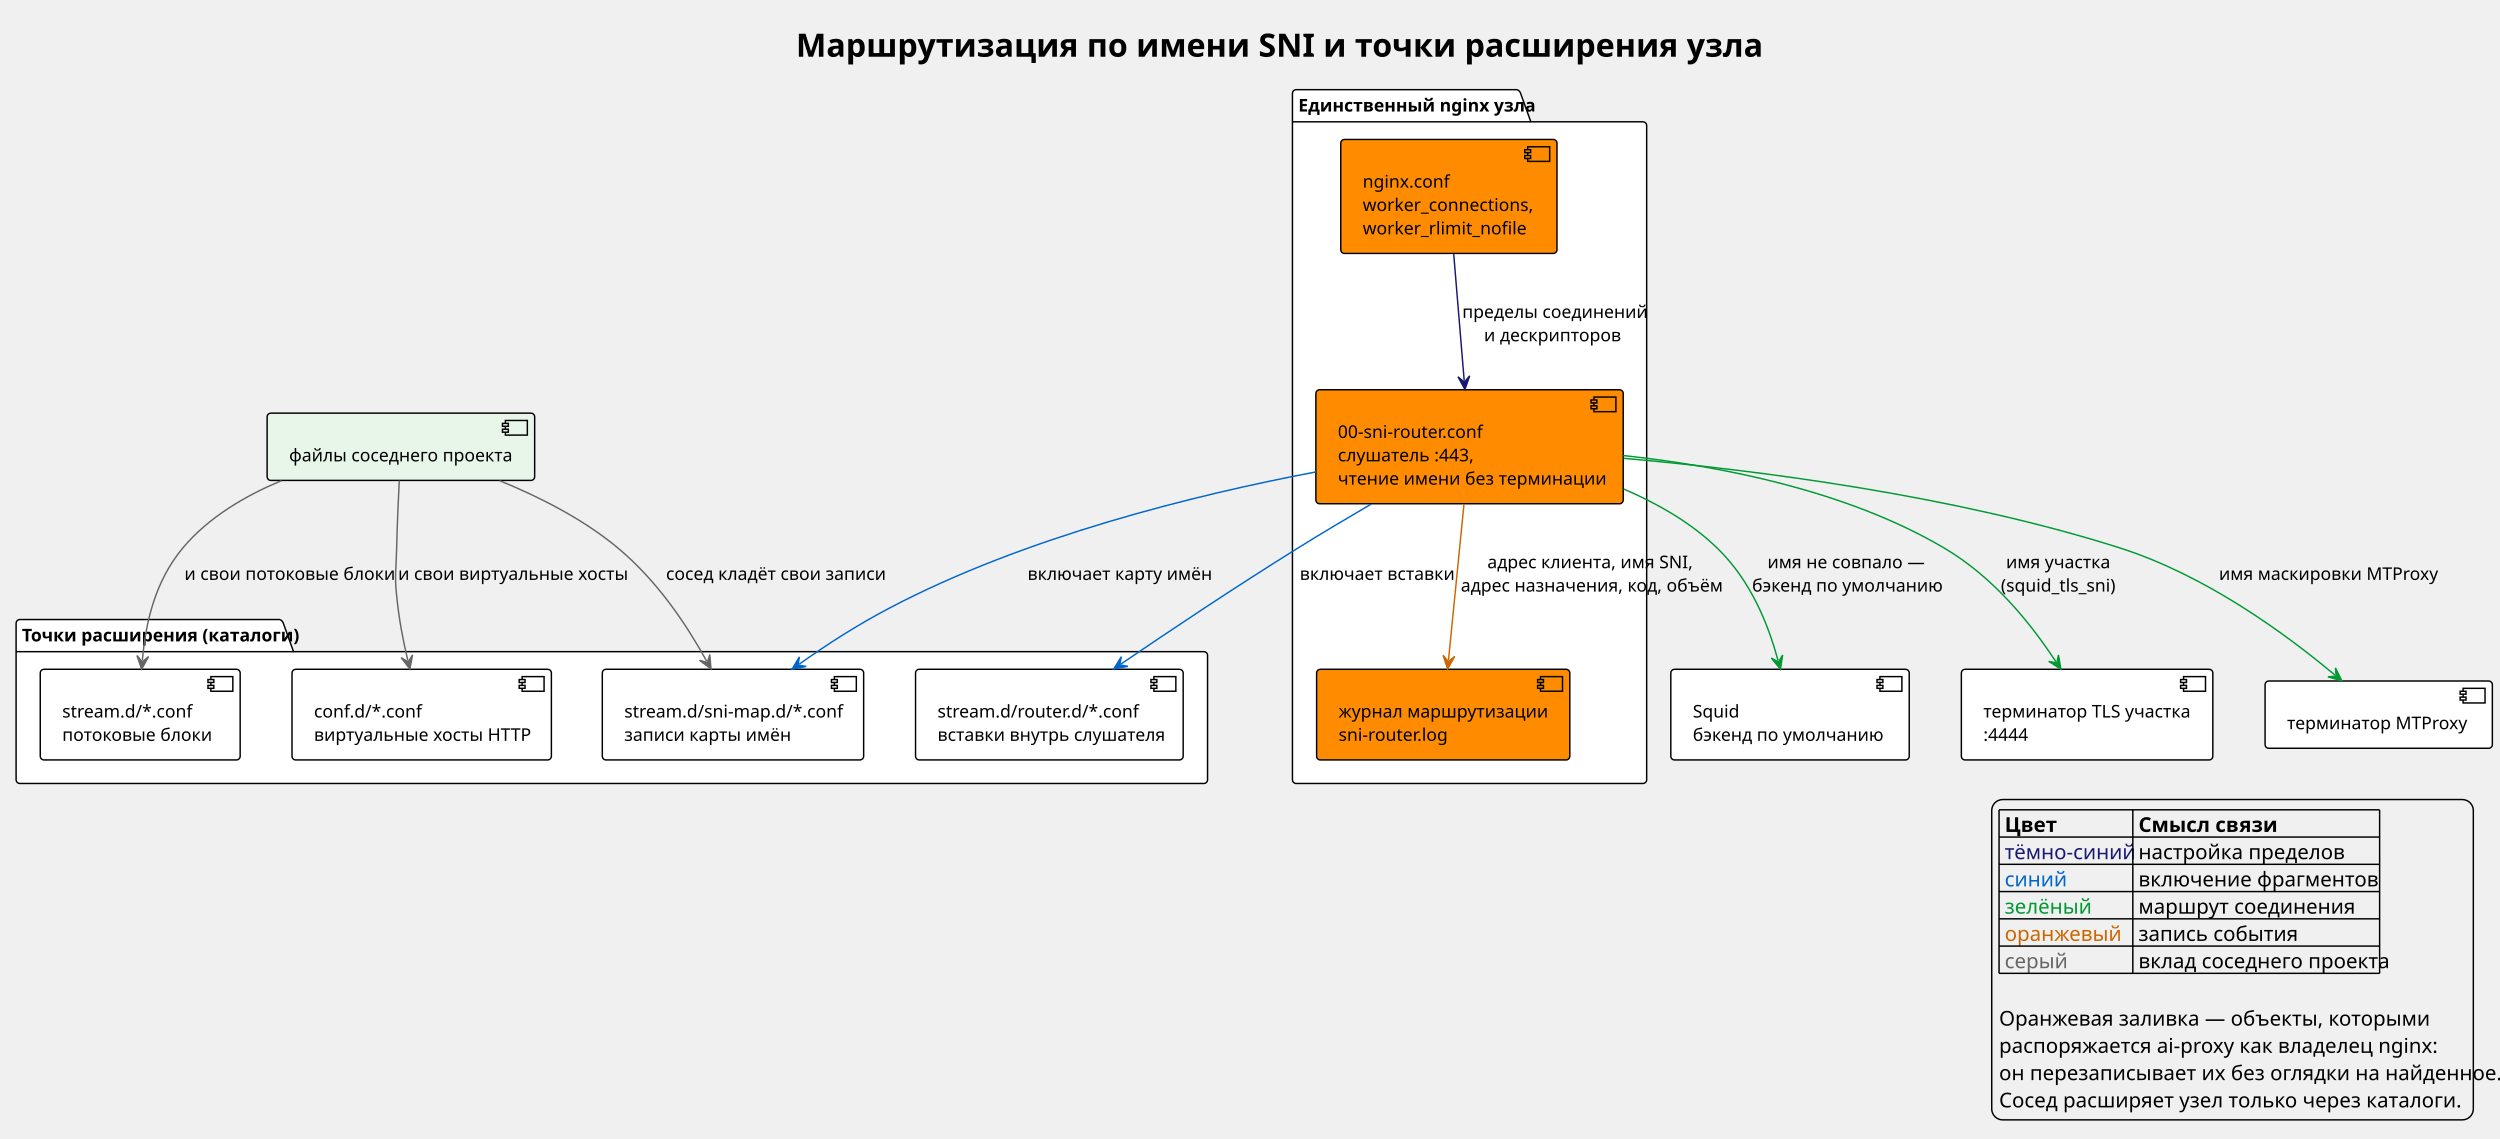
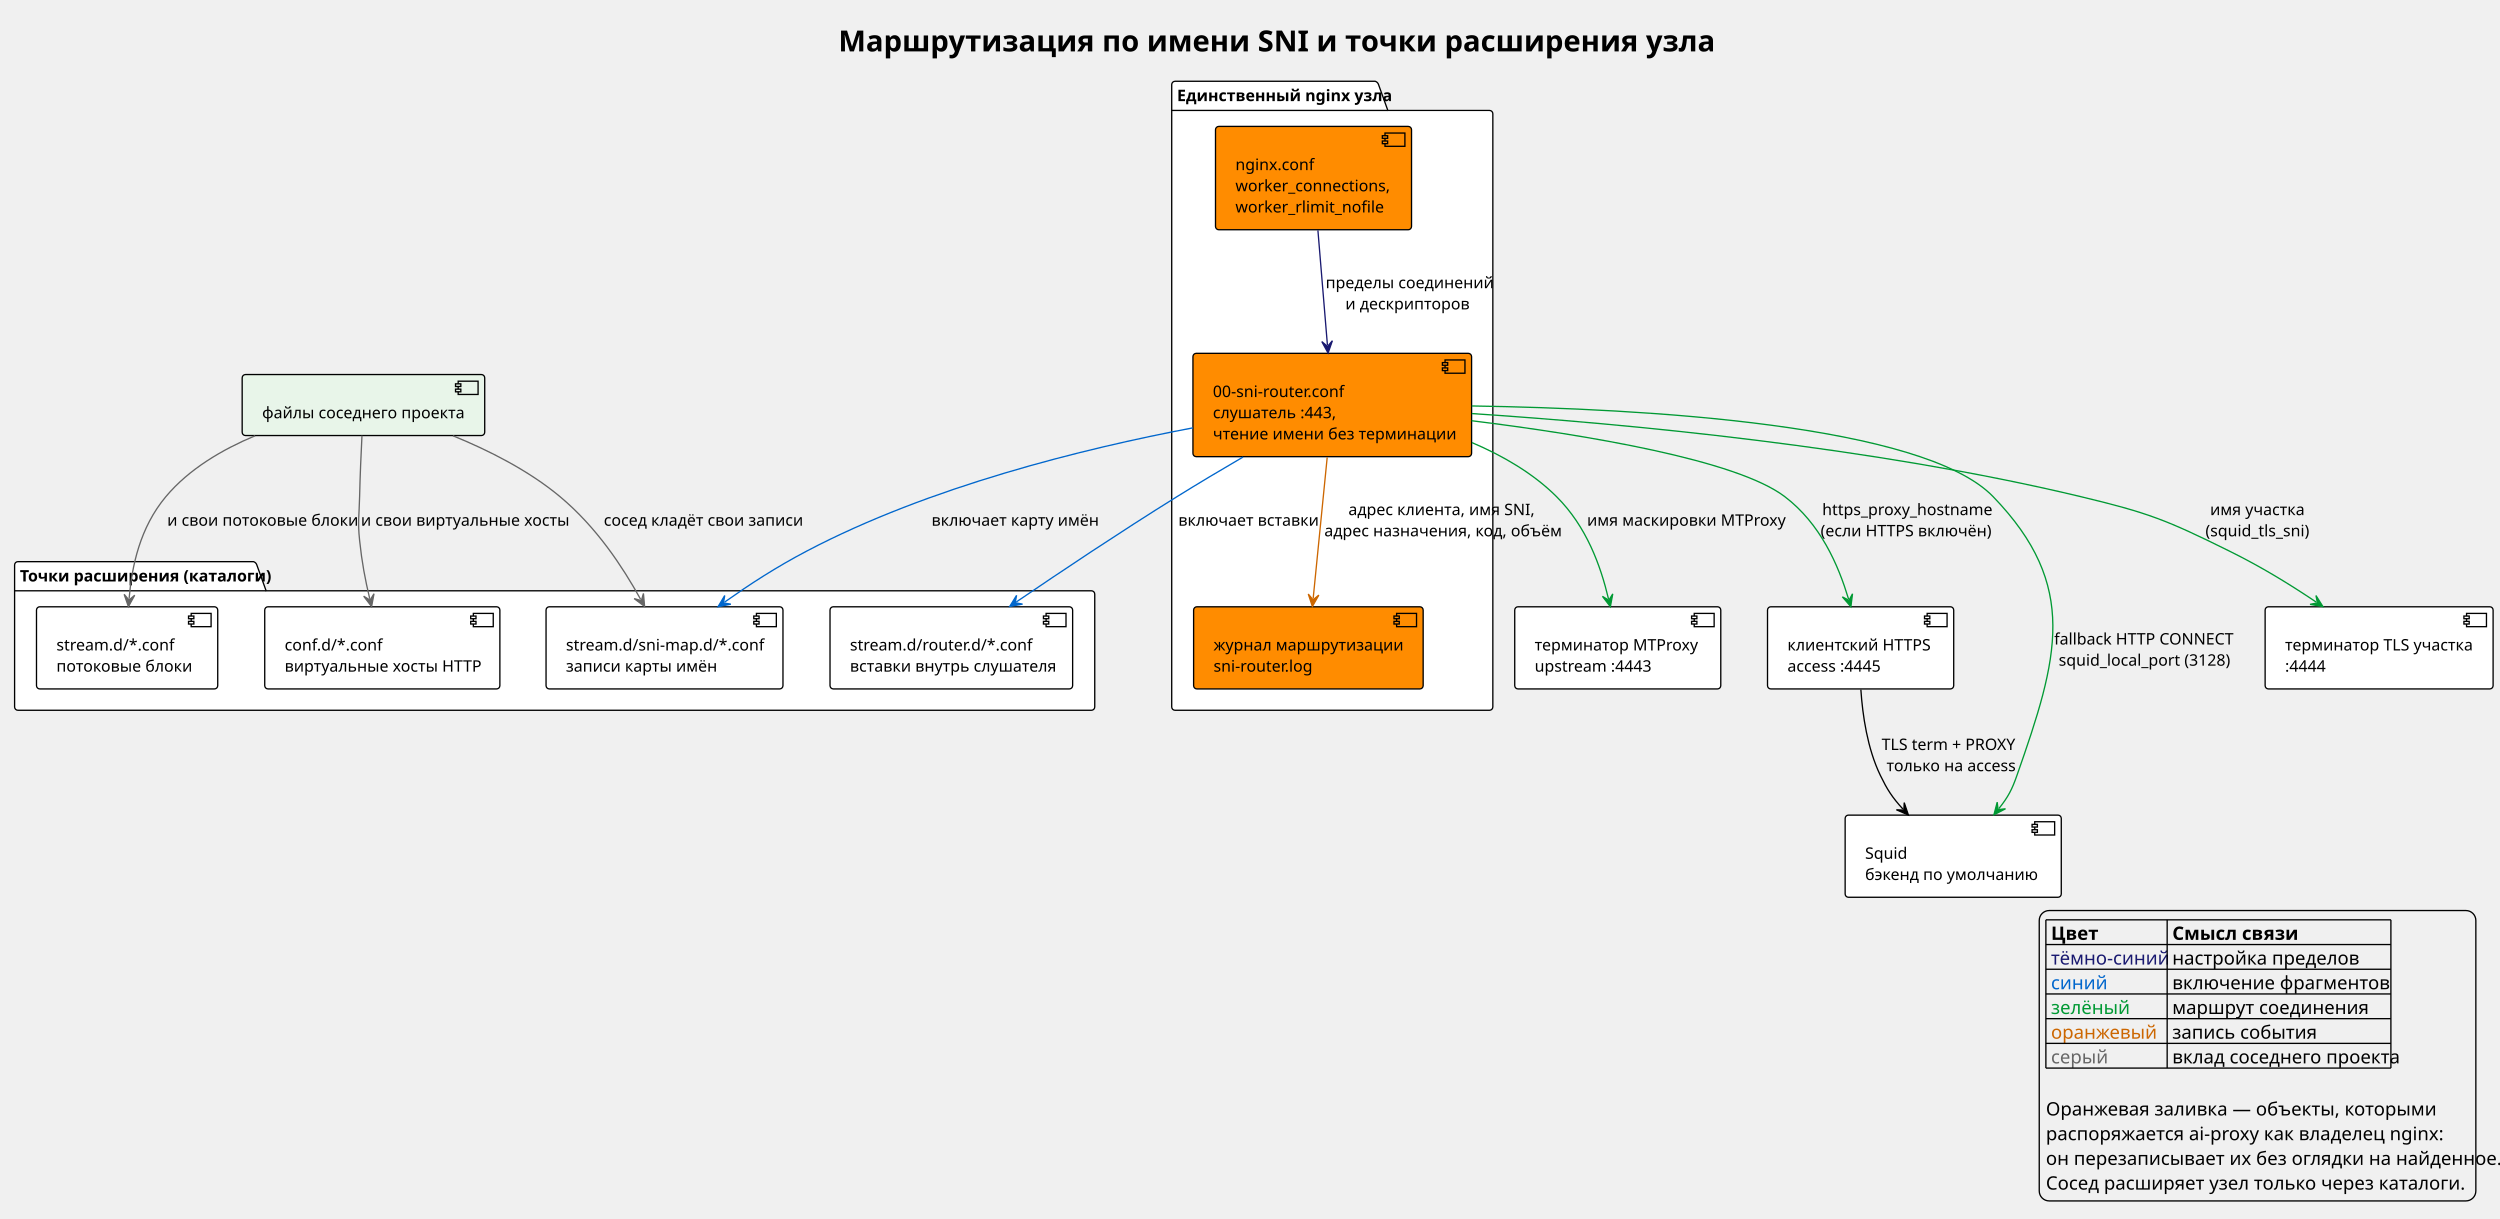
- <svg xmlns="http://www.w3.org/2000/svg" contentStyleType="text/css" data-diagram-type="DESCRIPTION" height="778px" preserveAspectRatio="none" style="width:1708px;height:778px;background:#FFFFFF;" version="1.1" viewBox="0 0 1708 778" width="1708px" zoomAndPan="magnify">
+ <svg xmlns="http://www.w3.org/2000/svg" contentStyleType="text/css" data-diagram-type="DESCRIPTION" height="918px" preserveAspectRatio="none" style="width:1884px;height:918px;background:#FFFFFF;" version="1.1" viewBox="0 0 1884 918" width="1884px" zoomAndPan="magnify">
  <defs />
  <g>
-     <text fill="#000000" font-family="Segoe UI" font-size="22" font-weight="bold" lengthAdjust="spacing" textLength="612.165" x="543.806" y="38.74">Маршрутизация по имени SNI и точки расширения узла</text>
+     <g class="title" data-source-line="7">
+       <text fill="#000000" font-family="Segoe UI" font-size="22" font-weight="bold" lengthAdjust="spacing" textLength="612.165" x="631.818" y="38.74">Маршрутизация по имени SNI и точки расширения узла</text>
+     </g>
    <g class="cluster" data-entity="NGINX" data-source-line="9" data-uid="ent0002" id="cluster_NGINX">
      <path d="M885.5,61.262 L1036.371,61.262 A3.75,3.75 0 0 1 1038.871,63.762 L1045.871,83.223 L1122.5,83.223 A2.5,2.5 0 0 1 1125,85.723 L1125,532.762 A2.5,2.5 0 0 1 1122.5,535.262 L885.5,535.262 A2.5,2.5 0 0 1 883,532.762 L883,63.762 A2.5,2.5 0 0 1 885.5,61.262" fill="#FFFFFF" style="stroke:#000000;stroke-width:1;" />
      <line style="stroke:#000000;stroke-width:1;" x1="883" x2="1045.871" y1="83.223" y2="83.223" />
      <text fill="#000000" font-family="Segoe UI" font-size="12" font-weight="bold" lengthAdjust="spacing" textLength="149.871" x="887" y="76.211">Единственный nginx узла</text>
    </g>
    <g class="cluster" data-entity="EXT" data-source-line="15" data-uid="ent0006" id="cluster_EXT">
      <path d="M13.5,423.262 L191.049,423.262 A3.75,3.75 0 0 1 193.549,425.762 L200.549,445.223 L822.5,445.223 A2.5,2.5 0 0 1 825,447.723 L825,532.762 A2.5,2.5 0 0 1 822.5,535.262 L13.5,535.262 A2.5,2.5 0 0 1 11,532.762 L11,425.762 A2.5,2.5 0 0 1 13.5,423.262" fill="#FFFFFF" style="stroke:#000000;stroke-width:1;" />
      <line style="stroke:#000000;stroke-width:1;" x1="11" x2="200.549" y1="445.223" y2="445.223" />
      <text fill="#000000" font-family="Segoe UI" font-size="12" font-weight="bold" lengthAdjust="spacing" textLength="176.549" x="15" y="438.211">Точки расширения (каталоги)</text>
    </g>
    <g class="entity" data-entity="CONF" data-source-line="10" data-uid="ent0003" id="entity_CONF">
      <rect fill="#FF8C00" height="77.883" rx="2.5" ry="2.5" style="stroke:#000000;stroke-width:1;" width="147.731" x="916" y="95.262" />
      <rect fill="#FF8C00" height="10" style="stroke:#000000;stroke-width:1;" width="15" x="1043.73" y="100.262" />
      <rect fill="#FF8C00" height="2" style="stroke:#000000;stroke-width:1;" width="4" x="1041.73" y="102.262" />
      <rect fill="#FF8C00" height="2" style="stroke:#000000;stroke-width:1;" width="4" x="1041.73" y="106.262" />
      <text fill="#000000" font-family="Segoe UI" font-size="12" lengthAdjust="spacing" textLength="54.785" x="931" y="128.211">nginx.conf</text>
      <text fill="#000000" font-family="Segoe UI" font-size="12" lengthAdjust="spacing" textLength="107.731" x="931" y="144.172">worker_connections,</text>
      <text fill="#000000" font-family="Segoe UI" font-size="12" lengthAdjust="spacing" textLength="103.207" x="931" y="160.133">worker_rlimit_nofile</text>
    </g>
    <g class="entity" data-entity="ROUTER" data-source-line="11" data-uid="ent0004" id="entity_ROUTER">
      <rect fill="#FF8C00" height="77.883" rx="2.5" ry="2.5" style="stroke:#000000;stroke-width:1;" width="209.986" x="899" y="266.262" />
      <rect fill="#FF8C00" height="10" style="stroke:#000000;stroke-width:1;" width="15" x="1088.986" y="271.262" />
      <rect fill="#FF8C00" height="2" style="stroke:#000000;stroke-width:1;" width="4" x="1086.986" y="273.262" />
      <rect fill="#FF8C00" height="2" style="stroke:#000000;stroke-width:1;" width="4" x="1086.986" y="277.262" />
      <text fill="#000000" font-family="Segoe UI" font-size="12" lengthAdjust="spacing" textLength="95.555" x="914" y="299.211">00-sni-router.conf</text>
      <text fill="#000000" font-family="Segoe UI" font-size="12" lengthAdjust="spacing" textLength="84.838" x="914" y="315.172">слушатель :443,</text>
      <text fill="#000000" font-family="Segoe UI" font-size="12" lengthAdjust="spacing" textLength="169.986" x="914" y="331.133">чтение имени без терминации</text>
    </g>
    <g class="entity" data-entity="LOG" data-source-line="12" data-uid="ent0005" id="entity_LOG">
      <rect fill="#FF8C00" height="61.922" rx="2.5" ry="2.5" style="stroke:#000000;stroke-width:1;" width="172.996" x="899.5" y="457.262" />
      <rect fill="#FF8C00" height="10" style="stroke:#000000;stroke-width:1;" width="15" x="1052.496" y="462.262" />
      <rect fill="#FF8C00" height="2" style="stroke:#000000;stroke-width:1;" width="4" x="1050.496" y="464.262" />
      <rect fill="#FF8C00" height="2" style="stroke:#000000;stroke-width:1;" width="4" x="1050.496" y="468.262" />
      <text fill="#000000" font-family="Segoe UI" font-size="12" lengthAdjust="spacing" textLength="132.996" x="914.5" y="490.211">журнал маршрутизации</text>
      <text fill="#000000" font-family="Segoe UI" font-size="12" lengthAdjust="spacing" textLength="71.701" x="914.5" y="506.172">sni-router.log</text>
    </g>
    <g class="entity" data-entity="MAPD" data-source-line="16" data-uid="ent0007" id="entity_MAPD">
      <rect fill="#FFFFFF" height="61.922" rx="2.5" ry="2.5" style="stroke:#000000;stroke-width:1;" width="178.545" x="411.5" y="457.262" />
      <rect fill="#FFFFFF" height="10" style="stroke:#000000;stroke-width:1;" width="15" x="570.045" y="462.262" />
      <rect fill="#FFFFFF" height="2" style="stroke:#000000;stroke-width:1;" width="4" x="568.045" y="464.262" />
      <rect fill="#FFFFFF" height="2" style="stroke:#000000;stroke-width:1;" width="4" x="568.045" y="468.262" />
      <text fill="#000000" font-family="Segoe UI" font-size="12" lengthAdjust="spacing" textLength="138.545" x="426.5" y="490.211">stream.d/sni-map.d/*.conf</text>
      <text fill="#000000" font-family="Segoe UI" font-size="12" lengthAdjust="spacing" textLength="105.603" x="426.5" y="506.172">записи карты имён</text>
    </g>
    <g class="entity" data-entity="STREAMD" data-source-line="17" data-uid="ent0008" id="entity_STREAMD">
      <rect fill="#FFFFFF" height="61.922" rx="2.5" ry="2.5" style="stroke:#000000;stroke-width:1;" width="136.58" x="27.5" y="457.262" />
      <rect fill="#FFFFFF" height="10" style="stroke:#000000;stroke-width:1;" width="15" x="144.08" y="462.262" />
      <rect fill="#FFFFFF" height="2" style="stroke:#000000;stroke-width:1;" width="4" x="142.08" y="464.262" />
      <rect fill="#FFFFFF" height="2" style="stroke:#000000;stroke-width:1;" width="4" x="142.08" y="468.262" />
      <text fill="#000000" font-family="Segoe UI" font-size="12" lengthAdjust="spacing" textLength="81.117" x="42.5" y="490.211">stream.d/*.conf</text>
      <text fill="#000000" font-family="Segoe UI" font-size="12" lengthAdjust="spacing" textLength="96.58" x="42.5" y="506.172">потоковые блоки</text>
    </g>
    <g class="entity" data-entity="ROUTERD" data-source-line="18" data-uid="ent0009" id="entity_ROUTERD">
      <rect fill="#FFFFFF" height="61.922" rx="2.5" ry="2.5" style="stroke:#000000;stroke-width:1;" width="182.84" x="625.5" y="457.262" />
      <rect fill="#FFFFFF" height="10" style="stroke:#000000;stroke-width:1;" width="15" x="788.34" y="462.262" />
      <rect fill="#FFFFFF" height="2" style="stroke:#000000;stroke-width:1;" width="4" x="786.34" y="464.262" />
      <rect fill="#FFFFFF" height="2" style="stroke:#000000;stroke-width:1;" width="4" x="786.34" y="468.262" />
      <text fill="#000000" font-family="Segoe UI" font-size="12" lengthAdjust="spacing" textLength="127.969" x="640.5" y="490.211">stream.d/router.d/*.conf</text>
      <text fill="#000000" font-family="Segoe UI" font-size="12" lengthAdjust="spacing" textLength="142.84" x="640.5" y="506.172">вставки внутрь слушателя</text>
    </g>
    <g class="entity" data-entity="CONFD" data-source-line="19" data-uid="ent0010" id="entity_CONFD">
      <rect fill="#FFFFFF" height="61.922" rx="2.5" ry="2.5" style="stroke:#000000;stroke-width:1;" width="177.209" x="199.5" y="457.262" />
      <rect fill="#FFFFFF" height="10" style="stroke:#000000;stroke-width:1;" width="15" x="356.709" y="462.262" />
      <rect fill="#FFFFFF" height="2" style="stroke:#000000;stroke-width:1;" width="4" x="354.709" y="464.262" />
      <rect fill="#FFFFFF" height="2" style="stroke:#000000;stroke-width:1;" width="4" x="354.709" y="468.262" />
      <text fill="#000000" font-family="Segoe UI" font-size="12" lengthAdjust="spacing" textLength="68.191" x="214.5" y="490.211">conf.d/*.conf</text>
      <text fill="#000000" font-family="Segoe UI" font-size="12" lengthAdjust="spacing" textLength="137.209" x="214.5" y="506.172">виртуальные хосты HTTP</text>
    </g>
    <g class="entity" data-entity="SQUID" data-source-line="22" data-uid="ent0011" id="entity_SQUID">
-       <rect fill="#FFFFFF" height="61.922" rx="2.5" ry="2.5" style="stroke:#000000;stroke-width:1;" width="162.877" x="1141.5" y="457.262" />
-       <rect fill="#FFFFFF" height="10" style="stroke:#000000;stroke-width:1;" width="15" x="1284.377" y="462.262" />
-       <rect fill="#FFFFFF" height="2" style="stroke:#000000;stroke-width:1;" width="4" x="1282.377" y="464.262" />
-       <rect fill="#FFFFFF" height="2" style="stroke:#000000;stroke-width:1;" width="4" x="1282.377" y="468.262" />
-       <text fill="#000000" font-family="Segoe UI" font-size="12" lengthAdjust="spacing" textLength="30.205" x="1156.5" y="490.211">Squid</text>
-       <text fill="#000000" font-family="Segoe UI" font-size="12" lengthAdjust="spacing" textLength="122.877" x="1156.5" y="506.172">бэкенд по умолчанию</text>
+       <rect fill="#FFFFFF" height="61.922" rx="2.5" ry="2.5" style="stroke:#000000;stroke-width:1;" width="162.877" x="1390.5" y="614.262" />
+       <rect fill="#FFFFFF" height="10" style="stroke:#000000;stroke-width:1;" width="15" x="1533.377" y="619.262" />
+       <rect fill="#FFFFFF" height="2" style="stroke:#000000;stroke-width:1;" width="4" x="1531.377" y="621.262" />
+       <rect fill="#FFFFFF" height="2" style="stroke:#000000;stroke-width:1;" width="4" x="1531.377" y="625.262" />
+       <text fill="#000000" font-family="Segoe UI" font-size="12" lengthAdjust="spacing" textLength="30.205" x="1405.5" y="647.211">Squid</text>
+       <text fill="#000000" font-family="Segoe UI" font-size="12" lengthAdjust="spacing" textLength="122.877" x="1405.5" y="663.172">бэкенд по умолчанию</text>
    </g>
    <g class="entity" data-entity="TERM" data-source-line="23" data-uid="ent0012" id="entity_TERM">
-       <rect fill="#FFFFFF" height="61.922" rx="2.5" ry="2.5" style="stroke:#000000;stroke-width:1;" width="171.801" x="1340" y="457.262" />
-       <rect fill="#FFFFFF" height="10" style="stroke:#000000;stroke-width:1;" width="15" x="1491.801" y="462.262" />
-       <rect fill="#FFFFFF" height="2" style="stroke:#000000;stroke-width:1;" width="4" x="1489.801" y="464.262" />
-       <rect fill="#FFFFFF" height="2" style="stroke:#000000;stroke-width:1;" width="4" x="1489.801" y="468.262" />
-       <text fill="#000000" font-family="Segoe UI" font-size="12" lengthAdjust="spacing" textLength="131.801" x="1355" y="490.211">терминатор TLS участка</text>
-       <text fill="#000000" font-family="Segoe UI" font-size="12" lengthAdjust="spacing" textLength="28.477" x="1355" y="506.172">:4444</text>
+       <rect fill="#FFFFFF" height="61.922" rx="2.5" ry="2.5" style="stroke:#000000;stroke-width:1;" width="171.801" x="1707" y="457.262" />
+       <rect fill="#FFFFFF" height="10" style="stroke:#000000;stroke-width:1;" width="15" x="1858.801" y="462.262" />
+       <rect fill="#FFFFFF" height="2" style="stroke:#000000;stroke-width:1;" width="4" x="1856.801" y="464.262" />
+       <rect fill="#FFFFFF" height="2" style="stroke:#000000;stroke-width:1;" width="4" x="1856.801" y="468.262" />
+       <text fill="#000000" font-family="Segoe UI" font-size="12" lengthAdjust="spacing" textLength="131.801" x="1722" y="490.211">терминатор TLS участка</text>
+       <text fill="#000000" font-family="Segoe UI" font-size="12" lengthAdjust="spacing" textLength="28.477" x="1722" y="506.172">:4444</text>
    </g>
    <g class="entity" data-entity="MTG" data-source-line="24" data-uid="ent0013" id="entity_MTG">
-       <rect fill="#FFFFFF" height="45.961" rx="2.5" ry="2.5" style="stroke:#000000;stroke-width:1;" width="155.277" x="1547.5" y="465.262" />
-       <rect fill="#FFFFFF" height="10" style="stroke:#000000;stroke-width:1;" width="15" x="1682.777" y="470.262" />
-       <rect fill="#FFFFFF" height="2" style="stroke:#000000;stroke-width:1;" width="4" x="1680.777" y="472.262" />
-       <rect fill="#FFFFFF" height="2" style="stroke:#000000;stroke-width:1;" width="4" x="1680.777" y="476.262" />
-       <text fill="#000000" font-family="Segoe UI" font-size="12" lengthAdjust="spacing" textLength="115.277" x="1562.5" y="498.211">терминатор MTProxy</text>
-     </g>
-     <g class="entity" data-entity="NEIGH" data-source-line="25" data-uid="ent0014" id="entity_NEIGH">
+       <rect fill="#FFFFFF" height="61.922" rx="2.5" ry="2.5" style="stroke:#000000;stroke-width:1;" width="155.277" x="1141.5" y="457.262" />
+       <rect fill="#FFFFFF" height="10" style="stroke:#000000;stroke-width:1;" width="15" x="1276.777" y="462.262" />
+       <rect fill="#FFFFFF" height="2" style="stroke:#000000;stroke-width:1;" width="4" x="1274.777" y="464.262" />
+       <rect fill="#FFFFFF" height="2" style="stroke:#000000;stroke-width:1;" width="4" x="1274.777" y="468.262" />
+       <text fill="#000000" font-family="Segoe UI" font-size="12" lengthAdjust="spacing" textLength="115.277" x="1156.5" y="490.211">терминатор MTProxy</text>
+       <text fill="#000000" font-family="Segoe UI" font-size="12" lengthAdjust="spacing" textLength="81.656" x="1156.5" y="506.172">upstream :4443</text>
+     </g>
+     <g class="entity" data-entity="HTTPS" data-source-line="25" data-uid="ent0014" id="entity_HTTPS">
+       <rect fill="#FFFFFF" height="61.922" rx="2.5" ry="2.5" style="stroke:#000000;stroke-width:1;" width="140.312" x="1332" y="457.262" />
+       <rect fill="#FFFFFF" height="10" style="stroke:#000000;stroke-width:1;" width="15" x="1452.312" y="462.262" />
+       <rect fill="#FFFFFF" height="2" style="stroke:#000000;stroke-width:1;" width="4" x="1450.312" y="464.262" />
+       <rect fill="#FFFFFF" height="2" style="stroke:#000000;stroke-width:1;" width="4" x="1450.312" y="468.262" />
+       <text fill="#000000" font-family="Segoe UI" font-size="12" lengthAdjust="spacing" textLength="100.312" x="1347" y="490.211">клиентский HTTPS</text>
+       <text fill="#000000" font-family="Segoe UI" font-size="12" lengthAdjust="spacing" textLength="65.414" x="1347" y="506.172">access :4445</text>
+     </g>
+     <g class="entity" data-entity="NEIGH" data-source-line="26" data-uid="ent0015" id="entity_NEIGH">
      <rect fill="#E8F5E9" height="45.961" rx="2.5" ry="2.5" style="stroke:#000000;stroke-width:1;" width="182.781" x="182.5" y="282.262" />
      <rect fill="#E8F5E9" height="10" style="stroke:#000000;stroke-width:1;" width="15" x="345.281" y="287.262" />
      <rect fill="#E8F5E9" height="2" style="stroke:#000000;stroke-width:1;" width="4" x="343.281" y="289.262" />
      <rect fill="#E8F5E9" height="2" style="stroke:#000000;stroke-width:1;" width="4" x="343.281" y="293.262" />
      <text fill="#000000" font-family="Segoe UI" font-size="12" lengthAdjust="spacing" textLength="142.781" x="197.5" y="315.211">файлы соседнего проекта</text>
    </g>
-     <g class="link" data-entity-1="CONF" data-entity-2="ROUTER" data-source-line="27" data-uid="lnk15" id="link_CONF_ROUTER">
+     <g class="link" data-entity-1="CONF" data-entity-2="ROUTER" data-source-line="28" data-uid="lnk16" id="link_CONF_ROUTER">
      <path d="M993.18,173.612 C995.47,201.272 998.054,232.462 1000.344,260.082" fill="none" id="CONF-to-ROUTER" style="stroke:#191970;stroke-width:1;" />
      <polygon fill="#191970" points="1000.84,266.062,1004.083,256.762,1000.427,261.079,996.11,257.423,1000.84,266.062" style="stroke:#191970;stroke-width:1;" />
      <text fill="#000000" font-family="Segoe UI" font-size="12" lengthAdjust="spacing" textLength="117.674" x="999" y="217.211">пределы соединений</text>
      <text fill="#000000" font-family="Segoe UI" font-size="12" lengthAdjust="spacing" textLength="87.955" x="1013.859" y="233.172">и дескрипторов</text>
    </g>
-     <g class="link" data-entity-1="ROUTER" data-entity-2="MAPD" data-source-line="28" data-uid="lnk16" id="link_ROUTER_MAPD">
+     <g class="link" data-entity-1="ROUTER" data-entity-2="MAPD" data-source-line="29" data-uid="lnk17" id="link_ROUTER_MAPD">
      <path d="M898.96,322.432 C816.39,338.082 700.31,366.742 608,415.262 C584.91,427.402 565.579,439.938 546.019,453.768" fill="none" id="ROUTER-to-MAPD" style="stroke:#0066CC;stroke-width:1;" />
      <polygon fill="#0066CC" points="541.12,457.232,550.778,455.302,545.203,454.345,546.159,448.77,541.12,457.232" style="stroke:#0066CC;stroke-width:1;" />
      <text fill="#000000" font-family="Segoe UI" font-size="12" lengthAdjust="spacing" textLength="117.51" x="702" y="396.211">включает карту имён</text>
    </g>
-     <g class="link" data-entity-1="ROUTER" data-entity-2="ROUTERD" data-source-line="29" data-uid="lnk17" id="link_ROUTER_ROUTERD">
+     <g class="link" data-entity-1="ROUTER" data-entity-2="ROUTERD" data-source-line="30" data-uid="lnk18" id="link_ROUTER_ROUTERD">
      <path d="M936.76,344.412 C920.37,353.972 902.96,364.332 887,374.262 C843.52,401.312 799.919,430.454 765.869,453.644" fill="none" id="ROUTER-to-ROUTERD" style="stroke:#0066CC;stroke-width:1;" />
      <polygon fill="#0066CC" points="760.91,457.022,770.6,455.262,765.043,454.207,766.097,448.649,760.91,457.022" style="stroke:#0066CC;stroke-width:1;" />
      <text fill="#000000" font-family="Segoe UI" font-size="12" lengthAdjust="spacing" textLength="97.992" x="888" y="396.211">включает вставки</text>
    </g>
-     <g class="link" data-entity-1="ROUTER" data-entity-2="SQUID" data-source-line="30" data-uid="lnk18" id="link_ROUTER_SQUID">
-       <path d="M1109.33,334.122 C1132.35,343.942 1155.15,357.012 1173,374.262 C1196.29,396.772 1207.908,426.257 1214.828,451.407" fill="none" id="ROUTER-to-SQUID" style="stroke:#009933;stroke-width:1;" />
-       <polygon fill="#009933" points="1216.42,457.192,1217.889,447.453,1215.093,452.371,1210.176,449.575,1216.42,457.192" style="stroke:#009933;stroke-width:1;" />
-       <text fill="#000000" font-family="Segoe UI" font-size="12" lengthAdjust="spacing" textLength="101.812" x="1207.532" y="388.211">имя не совпало —</text>
-       <text fill="#000000" font-family="Segoe UI" font-size="12" lengthAdjust="spacing" textLength="122.877" x="1197" y="404.172">бэкенд по умолчанию</text>
-     </g>
-     <g class="link" data-entity-1="ROUTER" data-entity-2="TERM" data-source-line="31" data-uid="lnk19" id="link_ROUTER_TERM">
-       <path d="M1109.01,311.232 C1175.63,318.352 1261.49,335.142 1328,374.262 C1362.36,394.472 1387.443,426.065 1404.663,452.135" fill="none" id="ROUTER-to-TERM" style="stroke:#009933;stroke-width:1;" />
-       <polygon fill="#009933" points="1407.97,457.142,1406.347,447.428,1405.214,452.97,1399.672,451.837,1407.97,457.142" style="stroke:#009933;stroke-width:1;" />
-       <text fill="#000000" font-family="Segoe UI" font-size="12" lengthAdjust="spacing" textLength="65.947" x="1370.516" y="388.211">имя участка</text>
-       <text fill="#000000" font-family="Segoe UI" font-size="12" lengthAdjust="spacing" textLength="72.978" x="1367" y="404.172">(squid_tls_sni)</text>
-     </g>
-     <g class="link" data-entity-1="ROUTER" data-entity-2="MTG" data-source-line="32" data-uid="lnk20" id="link_ROUTER_MTG">
-       <path d="M1109.27,313.112 C1200.58,321.222 1335.41,338.472 1448,374.262 C1507.93,393.312 1562.856,434.155 1595.316,461.275" fill="none" id="ROUTER-to-MTG" style="stroke:#009933;stroke-width:1;" />
-       <polygon fill="#009933" points="1599.92,465.122,1595.578,456.282,1596.083,461.916,1590.449,462.421,1599.92,465.122" style="stroke:#009933;stroke-width:1;" />
-       <text fill="#000000" font-family="Segoe UI" font-size="12" lengthAdjust="spacing" textLength="140.701" x="1516" y="396.211">имя маскировки MTProxy</text>
-     </g>
-     <g class="link" data-entity-1="ROUTER" data-entity-2="LOG" data-source-line="33" data-uid="lnk21" id="link_ROUTER_LOG">
+     <g class="link" data-entity-1="ROUTER" data-entity-2="SQUID" data-source-line="31" data-uid="lnk19" id="link_ROUTER_SQUID">
+       <path d="M1109.16,305.932 C1239.05,307.922 1449.36,319.782 1502,374.262 C1567.09,441.632 1551.01,495.872 1520,584.262 C1516.25,594.962 1513.436,600.484 1506.356,609.344" fill="none" id="ROUTER-to-SQUID" style="stroke:#009933;stroke-width:1;" />
+       <polygon fill="#009933" points="1502.61,614.032,1511.353,609.498,1505.731,610.126,1505.103,604.504,1502.61,614.032" style="stroke:#009933;stroke-width:1;" />
+       <text fill="#000000" font-family="Segoe UI" font-size="12" lengthAdjust="spacing" textLength="128.947" x="1548" y="485.711">fallback HTTP CONNECT</text>
+       <text fill="#000000" font-family="Segoe UI" font-size="12" lengthAdjust="spacing" textLength="122.103" x="1551.422" y="501.672">squid_local_port (3128)</text>
+     </g>
+     <g class="link" data-entity-1="ROUTER" data-entity-2="HTTPS" data-source-line="32" data-uid="lnk20" id="link_ROUTER_HTTPS">
+       <path d="M1109.03,317.062 C1195.11,327.722 1308.48,346.492 1345,374.262 C1371.85,394.682 1385.26,425.497 1393.09,451.497" fill="none" id="ROUTER-to-HTTPS" style="stroke:#009933;stroke-width:1;" />
+       <polygon fill="#009933" points="1394.82,457.242,1396.055,447.471,1393.378,452.454,1388.395,449.777,1394.82,457.242" style="stroke:#009933;stroke-width:1;" />
+       <text fill="#000000" font-family="Segoe UI" font-size="12" lengthAdjust="spacing" textLength="119.092" x="1373.204" y="388.211">https_proxy_hostname</text>
+       <text fill="#000000" font-family="Segoe UI" font-size="12" lengthAdjust="spacing" textLength="121.5" x="1372" y="404.172">(если HTTPS включён)</text>
+     </g>
+     <g class="link" data-entity-1="HTTPS" data-entity-2="SQUID" data-source-line="33" data-uid="lnk21" id="link_HTTPS_SQUID">
+       <path d="M1402.35,519.692 C1403.63,539.022 1407.28,564.112 1417,584.262 C1422.22,595.082 1425.976,600.908 1434.096,609.768" fill="none" id="HTTPS-to-SQUID" style="stroke:#000000;stroke-width:1;" />
+       <polygon fill="#000000" points="1438.15,614.192,1435.018,604.854,1434.772,610.506,1429.12,610.259,1438.15,614.192" style="stroke:#000000;stroke-width:1;" />
+       <text fill="#000000" font-family="Segoe UI" font-size="12" lengthAdjust="spacing" textLength="97.887" x="1418" y="565.211">TLS term + PROXY</text>
+       <text fill="#000000" font-family="Segoe UI" font-size="12" lengthAdjust="spacing" textLength="90.574" x="1421.656" y="581.172">только на access</text>
+     </g>
+     <g class="link" data-entity-1="ROUTER" data-entity-2="TERM" data-source-line="34" data-uid="lnk22" id="link_ROUTER_TERM">
+       <path d="M1109.23,311.672 C1223.49,319.232 1410.72,336.532 1568,374.262 C1619.55,386.632 1632.48,391.772 1680,415.262 C1704.29,427.272 1724.897,439.92 1745.567,453.78" fill="none" id="ROUTER-to-TERM" style="stroke:#009933;stroke-width:1;" />
+       <polygon fill="#009933" points="1750.55,457.122,1745.303,448.787,1746.397,454.337,1740.847,455.432,1750.55,457.122" style="stroke:#009933;stroke-width:1;" />
+       <text fill="#000000" font-family="Segoe UI" font-size="12" lengthAdjust="spacing" textLength="65.947" x="1665.516" y="388.211">имя участка</text>
+       <text fill="#000000" font-family="Segoe UI" font-size="12" lengthAdjust="spacing" textLength="72.978" x="1662" y="404.172">(squid_tls_sni)</text>
+     </g>
+     <g class="link" data-entity-1="ROUTER" data-entity-2="MTG" data-source-line="35" data-uid="lnk23" id="link_ROUTER_MTG">
+       <path d="M1109.26,333.542 C1132.43,343.402 1155.3,356.632 1173,374.262 C1195.66,396.832 1206.201,426.255 1212.181,451.385" fill="none" id="ROUTER-to-MTG" style="stroke:#009933;stroke-width:1;" />
+       <polygon fill="#009933" points="1213.57,457.222,1215.378,447.54,1212.412,452.358,1207.595,449.392,1213.57,457.222" style="stroke:#009933;stroke-width:1;" />
+       <text fill="#000000" font-family="Segoe UI" font-size="12" lengthAdjust="spacing" textLength="140.701" x="1196" y="396.211">имя маскировки MTProxy</text>
+     </g>
+     <g class="link" data-entity-1="ROUTER" data-entity-2="LOG" data-source-line="36" data-uid="lnk24" id="link_ROUTER_LOG">
      <path d="M1000.18,344.652 C996.85,378.162 992.674,420.181 989.604,451.041" fill="none" id="ROUTER-to-LOG" style="stroke:#CC6600;stroke-width:1;" />
      <polygon fill="#CC6600" points="989.01,457.012,993.881,448.452,989.505,452.036,985.921,447.66,989.01,457.012" style="stroke:#CC6600;stroke-width:1;" />
      <text fill="#000000" font-family="Segoe UI" font-size="12" lengthAdjust="spacing" textLength="130.072" x="1016.132" y="388.211">адрес клиента, имя SNI,</text>
      <text fill="#000000" font-family="Segoe UI" font-size="12" lengthAdjust="spacing" textLength="166.336" x="998" y="404.172">адрес назначения, код, объём</text>
    </g>
-     <g class="link" data-entity-1="NEIGH" data-entity-2="MAPD" data-source-line="34" data-uid="lnk22" id="link_NEIGH_MAPD">
+     <g class="link" data-entity-1="NEIGH" data-entity-2="MAPD" data-source-line="37" data-uid="lnk25" id="link_NEIGH_MAPD">
      <path d="M341.32,328.392 C368.28,339.392 398.45,354.602 422,374.262 C449.56,397.272 469.041,426.864 482.851,451.774" fill="none" id="NEIGH-to-MAPD" style="stroke:#666666;stroke-width:1;" />
      <polygon fill="#666666" points="485.76,457.022,484.894,447.211,483.336,452.649,477.898,451.09,485.76,457.022" style="stroke:#666666;stroke-width:1;" />
      <text fill="#000000" font-family="Segoe UI" font-size="12" lengthAdjust="spacing" textLength="140.742" x="455" y="396.211">сосед кладёт свои записи</text>
    </g>
-     <g class="link" data-entity-1="NEIGH" data-entity-2="STREAMD" data-source-line="35" data-uid="lnk23" id="link_NEIGH_STREAMD">
+     <g class="link" data-entity-1="NEIGH" data-entity-2="STREAMD" data-source-line="38" data-uid="lnk26" id="link_NEIGH_STREAMD">
      <path d="M192.29,328.382 C167.59,338.692 142.43,353.442 125,374.262 C105.5,397.562 99.401,426.373 97.281,451.193" fill="none" id="NEIGH-to-STREAMD" style="stroke:#666666;stroke-width:1;" />
      <polygon fill="#666666" points="96.77,457.172,101.521,448.545,97.195,452.19,93.55,447.864,96.77,457.172" style="stroke:#666666;stroke-width:1;" />
      <text fill="#000000" font-family="Segoe UI" font-size="12" lengthAdjust="spacing" textLength="136.031" x="126" y="396.211">и свои потоковые блоки</text>
    </g>
-     <g class="link" data-entity-1="NEIGH" data-entity-2="CONFD" data-source-line="36" data-uid="lnk24" id="link_NEIGH_CONFD">
+     <g class="link" data-entity-1="NEIGH" data-entity-2="CONFD" data-source-line="39" data-uid="lnk27" id="link_NEIGH_CONFD">
      <path d="M272.78,328.302 C272.11,341.612 271.34,358.902 271,374.262 C270.68,388.922 269.47,392.672 271,407.262 C272.75,423.922 275.116,436.384 278.646,451.274" fill="none" id="NEIGH-to-CONFD" style="stroke:#666666;stroke-width:1;" />
      <polygon fill="#666666" points="280.03,457.112,281.846,447.432,278.877,452.247,274.062,449.277,280.03,457.112" style="stroke:#666666;stroke-width:1;" />
      <text fill="#000000" font-family="Segoe UI" font-size="12" lengthAdjust="spacing" textLength="145.559" x="272" y="396.211">и свои виртуальные хосты</text>
    </g>
-     <rect fill="none" height="218.832" rx="7.5" ry="7.5" style="stroke:#000000;stroke-width:1;" width="329.026" x="1360.751" y="546.262" />
-     <text fill="#000000" font-family="Segoe UI" font-size="14" font-weight="bold" lengthAdjust="spacing" textLength="33.551" x="1369.613" y="568.369">Цвет</text>
-     <text fill="#000000" font-family="Segoe UI" font-size="14" font-weight="bold" lengthAdjust="spacing" textLength="88.348" x="1461.01" y="568.369">Смысл связи</text>
-     <text fill="#000000" font-family="Segoe UI" font-size="14" lengthAdjust="spacing" textLength="3.835" x="1365.751" y="586.99"> </text>
-     <text fill="#191970" font-family="Segoe UI" font-size="14" lengthAdjust="spacing" textLength="83.727" x="1369.586" y="586.99">тёмно-синий</text>
-     <text fill="#000000" font-family="Segoe UI" font-size="14" lengthAdjust="spacing" textLength="3.835" x="1453.312" y="586.99"> </text>
-     <text fill="#000000" font-family="Segoe UI" font-size="14" lengthAdjust="spacing" textLength="131.503" x="1460.982" y="586.99">настройка пределов</text>
-     <text fill="#000000" font-family="Segoe UI" font-size="14" lengthAdjust="spacing" textLength="3.835" x="1365.751" y="605.611"> </text>
-     <text fill="#0066CC" font-family="Segoe UI" font-size="14" lengthAdjust="spacing" textLength="38.951" x="1369.586" y="605.611">синий</text>
-     <text fill="#000000" font-family="Segoe UI" font-size="14" lengthAdjust="spacing" textLength="3.835" x="1408.537" y="605.611"> </text>
-     <text fill="#000000" font-family="Segoe UI" font-size="14" lengthAdjust="spacing" textLength="152.647" x="1460.982" y="605.611">включение фрагментов</text>
-     <text fill="#000000" font-family="Segoe UI" font-size="14" lengthAdjust="spacing" textLength="3.835" x="1365.751" y="624.232"> </text>
-     <text fill="#009933" font-family="Segoe UI" font-size="14" lengthAdjust="spacing" textLength="54.407" x="1369.586" y="624.232">зелёный</text>
-     <text fill="#000000" font-family="Segoe UI" font-size="14" lengthAdjust="spacing" textLength="3.835" x="1423.993" y="624.232"> </text>
-     <text fill="#000000" font-family="Segoe UI" font-size="14" lengthAdjust="spacing" textLength="137.402" x="1460.982" y="624.232">маршрут соединения</text>
-     <text fill="#000000" font-family="Segoe UI" font-size="14" lengthAdjust="spacing" textLength="3.835" x="1365.751" y="642.854"> </text>
-     <text fill="#CC6600" font-family="Segoe UI" font-size="14" lengthAdjust="spacing" textLength="74.888" x="1369.586" y="642.854">оранжевый</text>
-     <text fill="#000000" font-family="Segoe UI" font-size="14" lengthAdjust="spacing" textLength="3.835" x="1444.474" y="642.854"> </text>
-     <text fill="#000000" font-family="Segoe UI" font-size="14" lengthAdjust="spacing" textLength="100.564" x="1460.982" y="642.854">запись события</text>
-     <text fill="#000000" font-family="Segoe UI" font-size="14" lengthAdjust="spacing" textLength="3.835" x="1365.751" y="661.475"> </text>
-     <text fill="#666666" font-family="Segoe UI" font-size="14" lengthAdjust="spacing" textLength="40.086" x="1369.586" y="661.475">серый</text>
-     <text fill="#000000" font-family="Segoe UI" font-size="14" lengthAdjust="spacing" textLength="3.835" x="1409.672" y="661.475"> </text>
-     <text fill="#000000" font-family="Segoe UI" font-size="14" lengthAdjust="spacing" textLength="160.939" x="1460.982" y="661.475">вклад соседнего проекта</text>
-     <line style="stroke:#000000;stroke-width:1;" x1="1365.751" x2="1625.756" y1="553.262" y2="553.262" />
-     <line style="stroke:#000000;stroke-width:1;" x1="1365.751" x2="1625.756" y1="571.883" y2="571.883" />
-     <line style="stroke:#000000;stroke-width:1;" x1="1365.751" x2="1625.756" y1="590.504" y2="590.504" />
-     <line style="stroke:#000000;stroke-width:1;" x1="1365.751" x2="1625.756" y1="609.125" y2="609.125" />
-     <line style="stroke:#000000;stroke-width:1;" x1="1365.751" x2="1625.756" y1="627.746" y2="627.746" />
-     <line style="stroke:#000000;stroke-width:1;" x1="1365.751" x2="1625.756" y1="646.367" y2="646.367" />
-     <line style="stroke:#000000;stroke-width:1;" x1="1365.751" x2="1625.756" y1="664.988" y2="664.988" />
-     <line style="stroke:#000000;stroke-width:1;" x1="1365.751" x2="1365.751" y1="553.262" y2="664.988" />
-     <line style="stroke:#000000;stroke-width:1;" x1="1457.148" x2="1457.148" y1="553.262" y2="664.988" />
-     <line style="stroke:#000000;stroke-width:1;" x1="1625.756" x2="1625.756" y1="553.262" y2="664.988" />
-     <text fill="#000000" font-family="Segoe UI" font-size="14" lengthAdjust="spacing" textLength="3.835" x="1365.751" y="682.096"> </text>
-     <text fill="#000000" font-family="Segoe UI" font-size="14" lengthAdjust="spacing" textLength="275.857" x="1365.751" y="700.717">Оранжевая заливка — объекты, которыми</text>
-     <text fill="#000000" font-family="Segoe UI" font-size="14" lengthAdjust="spacing" textLength="281.442" x="1365.751" y="719.338">распоряжается ai-proxy как владелец nginx:</text>
-     <text fill="#000000" font-family="Segoe UI" font-size="14" lengthAdjust="spacing" textLength="319.026" x="1365.751" y="737.959">он перезаписывает их без оглядки на найденное.</text>
-     <text fill="#000000" font-family="Segoe UI" font-size="14" lengthAdjust="spacing" textLength="294.308" x="1365.751" y="756.58">Сосед расширяет узел только через каталоги.</text>
+     <g class="legend" data-source-line="41">
+       <rect fill="none" height="218.832" rx="7.5" ry="7.5" style="stroke:#000000;stroke-width:1;" width="329.026" x="1536.774" y="686.184" />
+       <text fill="#000000" font-family="Segoe UI" font-size="14" font-weight="bold" lengthAdjust="spacing" textLength="33.551" x="1545.637" y="708.291">Цвет</text>
+       <text fill="#000000" font-family="Segoe UI" font-size="14" font-weight="bold" lengthAdjust="spacing" textLength="88.348" x="1637.033" y="708.291">Смысл связи</text>
+       <text fill="#000000" font-family="Segoe UI" font-size="14" lengthAdjust="spacing" textLength="3.835" x="1541.774" y="726.912"> </text>
+       <text fill="#191970" font-family="Segoe UI" font-size="14" lengthAdjust="spacing" textLength="83.727" x="1545.609" y="726.912">тёмно-синий</text>
+       <text fill="#000000" font-family="Segoe UI" font-size="14" lengthAdjust="spacing" textLength="3.835" x="1629.336" y="726.912"> </text>
+       <text fill="#000000" font-family="Segoe UI" font-size="14" lengthAdjust="spacing" textLength="131.503" x="1637.006" y="726.912">настройка пределов</text>
+       <text fill="#000000" font-family="Segoe UI" font-size="14" lengthAdjust="spacing" textLength="3.835" x="1541.774" y="745.533"> </text>
+       <text fill="#0066CC" font-family="Segoe UI" font-size="14" lengthAdjust="spacing" textLength="38.951" x="1545.609" y="745.533">синий</text>
+       <text fill="#000000" font-family="Segoe UI" font-size="14" lengthAdjust="spacing" textLength="3.835" x="1584.561" y="745.533"> </text>
+       <text fill="#000000" font-family="Segoe UI" font-size="14" lengthAdjust="spacing" textLength="152.647" x="1637.006" y="745.533">включение фрагментов</text>
+       <text fill="#000000" font-family="Segoe UI" font-size="14" lengthAdjust="spacing" textLength="3.835" x="1541.774" y="764.154"> </text>
+       <text fill="#009933" font-family="Segoe UI" font-size="14" lengthAdjust="spacing" textLength="54.407" x="1545.609" y="764.154">зелёный</text>
+       <text fill="#000000" font-family="Segoe UI" font-size="14" lengthAdjust="spacing" textLength="3.835" x="1600.017" y="764.154"> </text>
+       <text fill="#000000" font-family="Segoe UI" font-size="14" lengthAdjust="spacing" textLength="137.402" x="1637.006" y="764.154">маршрут соединения</text>
+       <text fill="#000000" font-family="Segoe UI" font-size="14" lengthAdjust="spacing" textLength="3.835" x="1541.774" y="782.775"> </text>
+       <text fill="#CC6600" font-family="Segoe UI" font-size="14" lengthAdjust="spacing" textLength="74.888" x="1545.609" y="782.775">оранжевый</text>
+       <text fill="#000000" font-family="Segoe UI" font-size="14" lengthAdjust="spacing" textLength="3.835" x="1620.497" y="782.775"> </text>
+       <text fill="#000000" font-family="Segoe UI" font-size="14" lengthAdjust="spacing" textLength="100.564" x="1637.006" y="782.775">запись события</text>
+       <text fill="#000000" font-family="Segoe UI" font-size="14" lengthAdjust="spacing" textLength="3.835" x="1541.774" y="801.396"> </text>
+       <text fill="#666666" font-family="Segoe UI" font-size="14" lengthAdjust="spacing" textLength="40.086" x="1545.609" y="801.396">серый</text>
+       <text fill="#000000" font-family="Segoe UI" font-size="14" lengthAdjust="spacing" textLength="3.835" x="1585.695" y="801.396"> </text>
+       <text fill="#000000" font-family="Segoe UI" font-size="14" lengthAdjust="spacing" textLength="160.939" x="1637.006" y="801.396">вклад соседнего проекта</text>
+       <line style="stroke:#000000;stroke-width:1;" x1="1541.774" x2="1801.779" y1="693.184" y2="693.184" />
+       <line style="stroke:#000000;stroke-width:1;" x1="1541.774" x2="1801.779" y1="711.805" y2="711.805" />
+       <line style="stroke:#000000;stroke-width:1;" x1="1541.774" x2="1801.779" y1="730.426" y2="730.426" />
+       <line style="stroke:#000000;stroke-width:1;" x1="1541.774" x2="1801.779" y1="749.047" y2="749.047" />
+       <line style="stroke:#000000;stroke-width:1;" x1="1541.774" x2="1801.779" y1="767.668" y2="767.668" />
+       <line style="stroke:#000000;stroke-width:1;" x1="1541.774" x2="1801.779" y1="786.289" y2="786.289" />
+       <line style="stroke:#000000;stroke-width:1;" x1="1541.774" x2="1801.779" y1="804.91" y2="804.91" />
+       <line style="stroke:#000000;stroke-width:1;" x1="1541.774" x2="1541.774" y1="693.184" y2="804.91" />
+       <line style="stroke:#000000;stroke-width:1;" x1="1633.171" x2="1633.171" y1="693.184" y2="804.91" />
+       <line style="stroke:#000000;stroke-width:1;" x1="1801.779" x2="1801.779" y1="693.184" y2="804.91" />
+       <text fill="#000000" font-family="Segoe UI" font-size="14" lengthAdjust="spacing" textLength="3.835" x="1541.774" y="822.018"> </text>
+       <text fill="#000000" font-family="Segoe UI" font-size="14" lengthAdjust="spacing" textLength="275.857" x="1541.774" y="840.639">Оранжевая заливка — объекты, которыми</text>
+       <text fill="#000000" font-family="Segoe UI" font-size="14" lengthAdjust="spacing" textLength="281.442" x="1541.774" y="859.26">распоряжается ai-proxy как владелец nginx:</text>
+       <text fill="#000000" font-family="Segoe UI" font-size="14" lengthAdjust="spacing" textLength="319.026" x="1541.774" y="877.881">он перезаписывает их без оглядки на найденное.</text>
+       <text fill="#000000" font-family="Segoe UI" font-size="14" lengthAdjust="spacing" textLength="294.308" x="1541.774" y="896.502">Сосед расширяет узел только через каталоги.</text>
+     </g>
  </g>
</svg>
